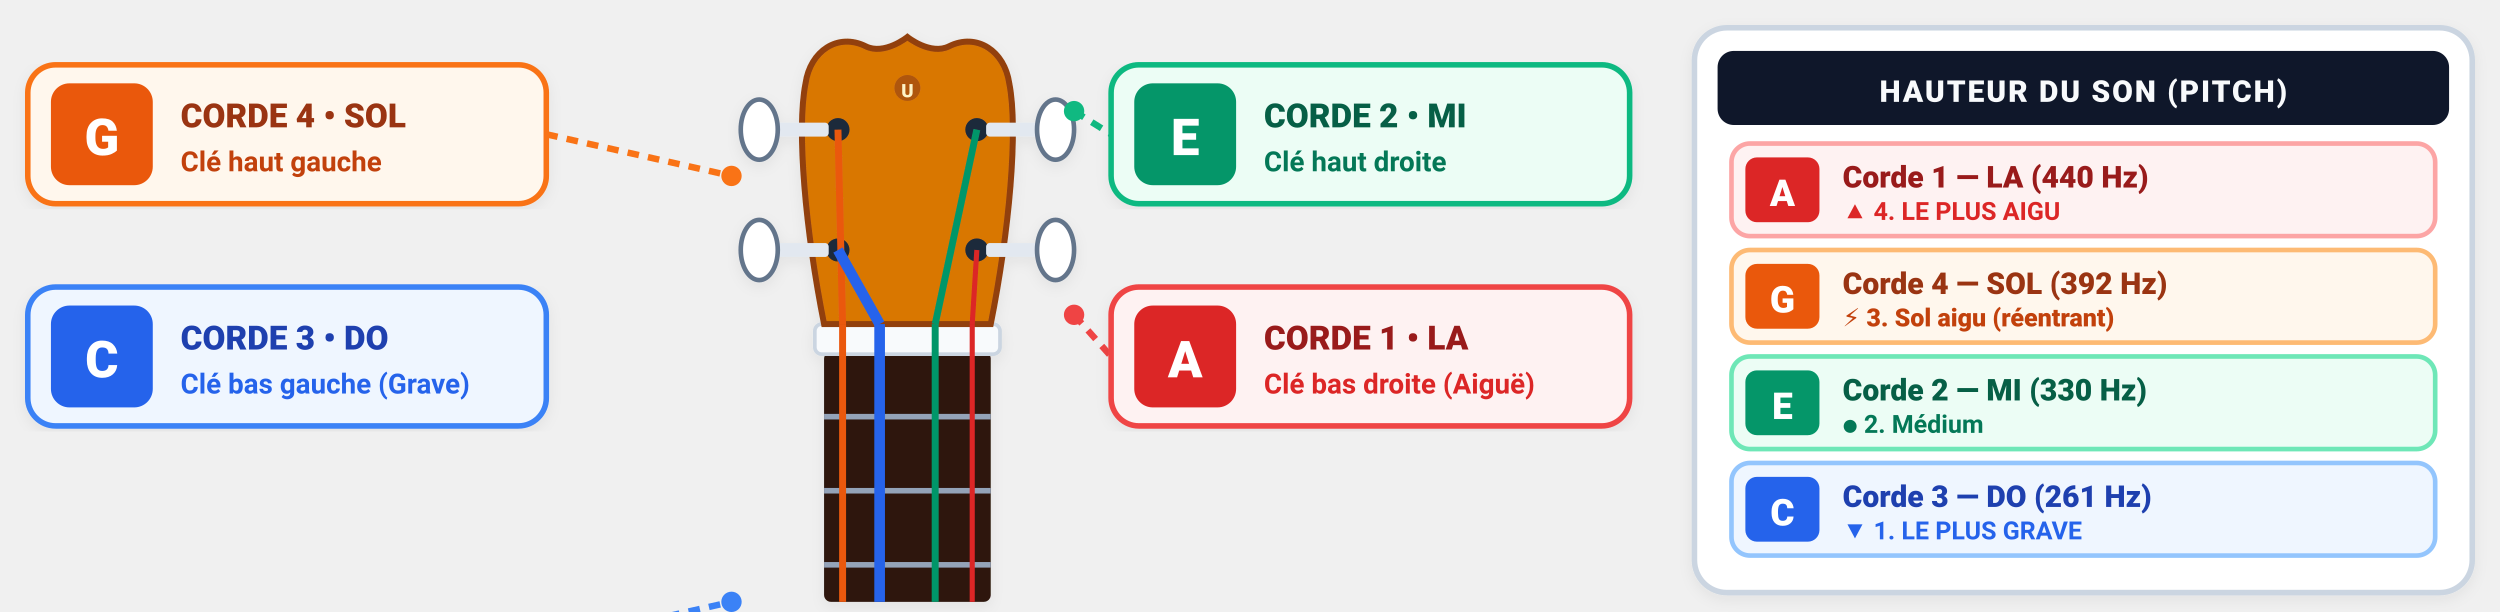
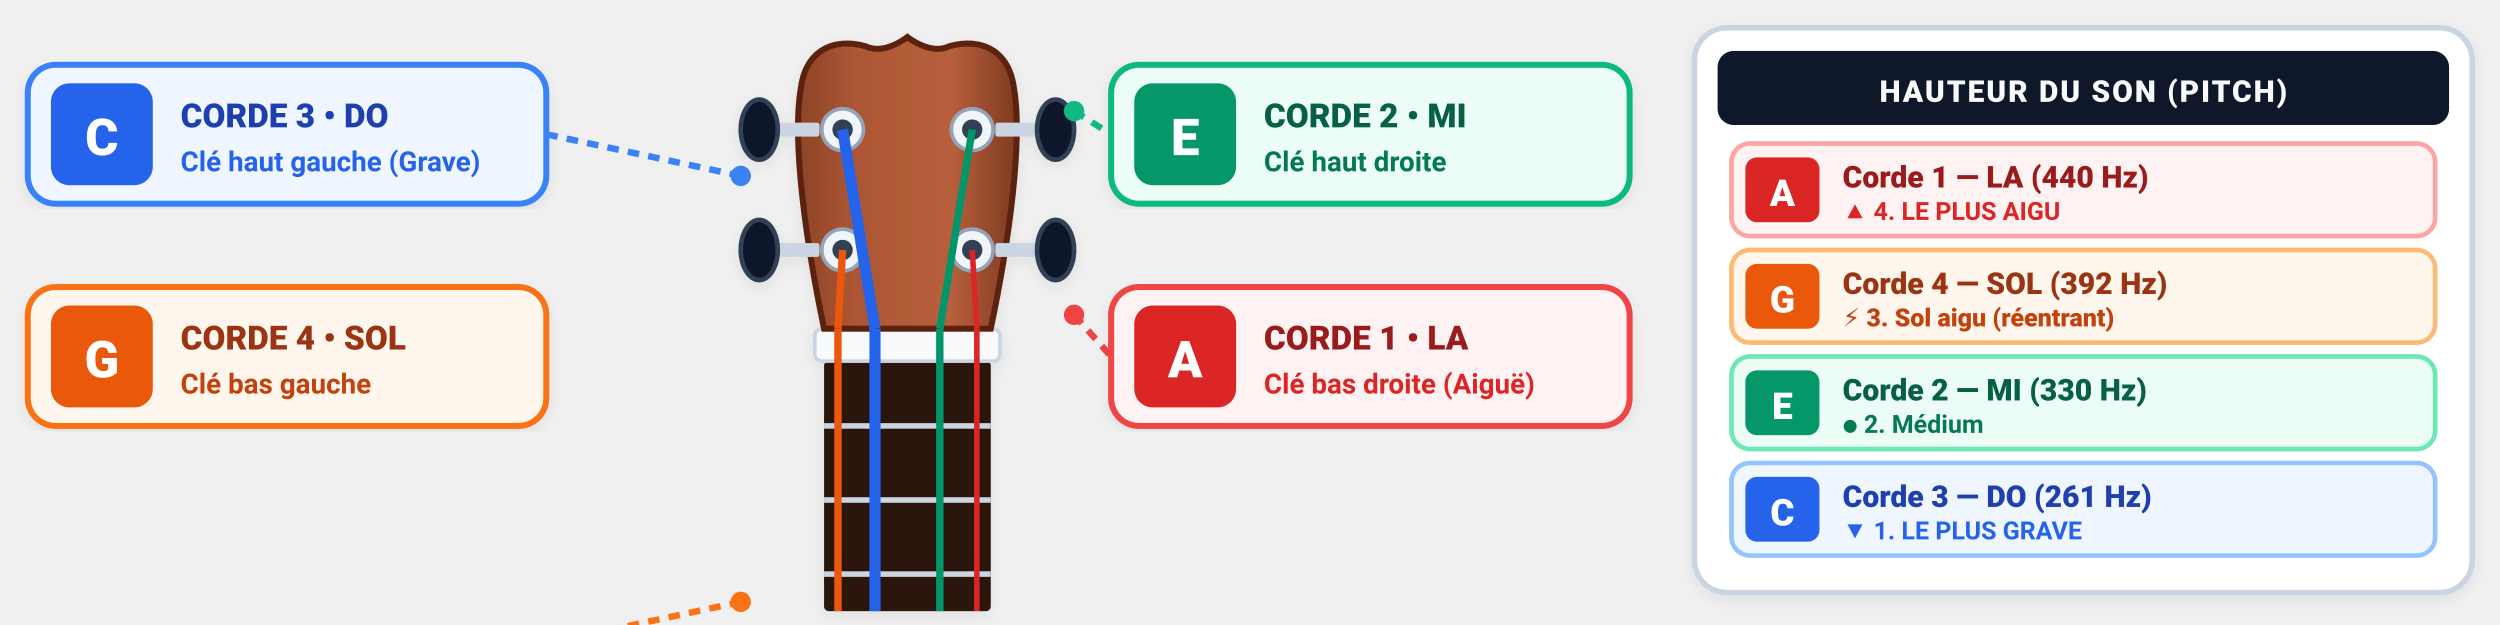
- <svg xmlns="http://www.w3.org/2000/svg" viewBox="0 0 540 132" width="100%" height="100%" style="display:block; margin:0 auto; font-family:-apple-system, BlinkMacSystemFont, 'Segoe UI', Roboto, Helvetica, Arial, sans-serif;">
+ <svg xmlns="http://www.w3.org/2000/svg" viewBox="0 0 540 135" width="100%" height="100%" style="display:block; margin:0 auto; font-family:-apple-system, BlinkMacSystemFont, 'Segoe UI', Roboto, Helvetica, Arial, sans-serif;">
  <defs>
-     <filter id="flatSoft" x="-4%" y="-4%" width="108%" height="108%">
-       <feDropShadow dx="0" dy="1" stdDeviation="1.5" flood-color="#0f172a" flood-opacity="0.06" />
+     <filter id="shadowFlat" x="-4%" y="-4%" width="108%" height="108%">
+       <feDropShadow dx="0" dy="1" stdDeviation="1.5" flood-color="#0f172a" flood-opacity="0.07" />
    </filter>
+     <linearGradient id="realWood" x1="0%" y1="0%" x2="100%" y2="0%">
+       <stop offset="0%" stop-color="#8c4427" />
+       <stop offset="25%" stop-color="#ab5634" />
+       <stop offset="70%" stop-color="#b85f3d" />
+       <stop offset="100%" stop-color="#7d3b20" />
+     </linearGradient>
  </defs>
  <g transform="translate(6, 14)">
-     <rect x="0" y="0" width="112" height="30" rx="6" fill="#fff7ed" stroke="#f97316" stroke-width="1.2" filter="url(#flatSoft)" />
+     <rect x="0" y="0" width="112" height="30" rx="6" fill="#eff6ff" stroke="#3b82f6" stroke-width="1.3" filter="url(#shadowFlat)" />
+     <rect x="5" y="4" width="22" height="22" rx="4" fill="#2563eb" />
+     <text x="16" y="19.5" text-anchor="middle" font-size="11" font-weight="900" fill="#ffffff">C</text>
+     <text x="33" y="13.5" font-size="7.2" font-weight="800" fill="#1e40af">CORDE 3 • DO</text>
+     <text x="33" y="23" font-size="6" font-weight="700" fill="#2563eb">Clé haut gauche (Grave)</text>
+     <line x1="112" y1="15" x2="154" y2="24" stroke="#3b82f6" stroke-width="1.4" stroke-dasharray="2.5,2" />
+     <circle cx="154" cy="24" r="2.2" fill="#3b82f6" />
+   </g>
+   <g transform="translate(6, 62)">
+     <rect x="0" y="0" width="112" height="30" rx="6" fill="#fff7ed" stroke="#f97316" stroke-width="1.3" filter="url(#shadowFlat)" />
    <rect x="5" y="4" width="22" height="22" rx="4" fill="#ea580c" />
    <text x="16" y="19.5" text-anchor="middle" font-size="11" font-weight="900" fill="#ffffff">G</text>
    <text x="33" y="13.5" font-size="7.2" font-weight="800" fill="#9a3412">CORDE 4 • SOL</text>
-     <text x="33" y="23" font-size="6" font-weight="600" fill="#c2410c">Clé haut gauche</text>
-     <line x1="112" y1="15" x2="152" y2="24" stroke="#f97316" stroke-width="1.4" stroke-dasharray="2.5,2" />
-     <circle cx="152" cy="24" r="2.2" fill="#f97316" />
+     <text x="33" y="23" font-size="6" font-weight="600" fill="#c2410c">Clé bas gauche</text>
+     <line x1="112" y1="15" x2="154" y2="6" stroke="#f97316" stroke-width="1.4" stroke-dasharray="2.5,2" transform="translate(0, 62)" />
+     <circle cx="154" cy="68" r="2.2" fill="#f97316" />
  </g>
-   <g transform="translate(6, 62)">
-     <rect x="0" y="0" width="112" height="30" rx="6" fill="#eff6ff" stroke="#3b82f6" stroke-width="1.2" filter="url(#flatSoft)" />
-     <rect x="5" y="4" width="22" height="22" rx="4" fill="#2563eb" />
-     <text x="16" y="19.5" text-anchor="middle" font-size="11" font-weight="900" fill="#ffffff">C</text>
-     <text x="33" y="13.5" font-size="7.2" font-weight="800" fill="#1e40af">CORDE 3 • DO</text>
-     <text x="33" y="23" font-size="6" font-weight="700" fill="#2563eb">Clé bas gauche (Grave)</text>
-     <line x1="112" y1="15" x2="152" y2="6" stroke="#3b82f6" stroke-width="1.4" stroke-dasharray="2.5,2" transform="translate(0, 62)" />
-     <circle cx="152" cy="68" r="2.2" fill="#3b82f6" />
-   </g>
-   <g transform="translate(160, 4)" filter="url(#flatSoft)">
-     <rect x="18" y="72" width="36" height="54" fill="#2e190e" rx="1.5" />
-     <line x1="18" y1="86" x2="54" y2="86" stroke="#94a3b8" stroke-width="1.2" />
-     <line x1="18" y1="102" x2="54" y2="102" stroke="#94a3b8" stroke-width="1.2" />
-     <line x1="18" y1="118" x2="54" y2="118" stroke="#94a3b8" stroke-width="1.2" />
-     <rect x="16" y="66" width="40" height="6.5" fill="#f8fafc" stroke="#cbd5e1" stroke-width="0.8" rx="1.5" />
-     <path d="M 18,66               C 14,46 12,24 14,14               C 15,7 21,3 27,6               C 31,8 36,4 36,4               C 36,4 41,8 45,6               C 51,3 57,7 58,14               C 60,24 58,46 54,66 Z" fill="#d97706" stroke="#92400e" stroke-width="1.3" />
-     <circle cx="36" cy="15" r="2.8" fill="#92400e" opacity="0.6" />
-     <text x="36" y="17" text-anchor="middle" font-size="4" font-weight="900" fill="#fef3c7">U</text>
-     <circle cx="21" cy="24" r="2.5" fill="#1e293b" />
-     <circle cx="21" cy="50" r="2.5" fill="#1e293b" />
-     <circle cx="51" cy="24" r="2.5" fill="#1e293b" />
-     <circle cx="51" cy="50" r="2.5" fill="#1e293b" />
-     <rect x="5" y="22.5" width="14" height="3" fill="#e2e8f0" rx="0.8" />
-     <ellipse cx="4" cy="24" rx="4" ry="6.5" fill="#ffffff" stroke="#64748b" stroke-width="1" />
-     <rect x="5" y="48.5" width="14" height="3" fill="#e2e8f0" rx="0.8" />
-     <ellipse cx="4" cy="50" rx="4" ry="6.5" fill="#ffffff" stroke="#64748b" stroke-width="1" />
-     <rect x="53" y="22.5" width="14" height="3" fill="#e2e8f0" rx="0.8" />
-     <ellipse cx="68" cy="24" rx="4" ry="6.5" fill="#ffffff" stroke="#64748b" stroke-width="1" />
-     <rect x="53" y="48.5" width="14" height="3" fill="#e2e8f0" rx="0.8" />
-     <ellipse cx="68" cy="50" rx="4" ry="6.5" fill="#ffffff" stroke="#64748b" stroke-width="1" />
-     <line x1="21" y1="24" x2="22" y2="66" stroke="#ea580c" stroke-width="1.5" />
-     <line x1="22" y1="66" x2="22" y2="126" stroke="#ea580c" stroke-width="1.5" />
-     <line x1="21" y1="50" x2="30" y2="66" stroke="#2563eb" stroke-width="2.3" />
-     <line x1="30" y1="66" x2="30" y2="126" stroke="#2563eb" stroke-width="2.3" />
-     <line x1="51" y1="24" x2="42" y2="66" stroke="#059669" stroke-width="1.5" />
-     <line x1="42" y1="66" x2="42" y2="126" stroke="#059669" stroke-width="1.5" />
-     <line x1="51" y1="50" x2="50" y2="66" stroke="#dc2626" stroke-width="1.1" />
-     <line x1="50" y1="66" x2="50" y2="126" stroke="#dc2626" stroke-width="1.1" />
+   <g transform="translate(160, 4)" filter="url(#shadowFlat)">
+     <rect x="18" y="74" width="36" height="54" fill="#291811" rx="1" />
+     <line x1="18" y1="88" x2="54" y2="88" stroke="#cbd5e1" stroke-width="1.2" />
+     <line x1="18" y1="104" x2="54" y2="104" stroke="#cbd5e1" stroke-width="1.2" />
+     <line x1="18" y1="120" x2="54" y2="120" stroke="#cbd5e1" stroke-width="1.2" />
+     <rect x="16" y="67" width="40" height="7" fill="#f8fafc" stroke="#cbd5e1" stroke-width="0.8" rx="1.5" />
+     <path d="M 18,67               C 14,48 11,26 13,15               C 14,7 20,4 27,6               C 31,8 36,4 36,4               C 36,4 41,8 45,6               C 52,4 58,7 59,15               C 61,26 58,48 54,67 Z" fill="url(#realWood)" stroke="#5c2411" stroke-width="1.3" />
+     <circle cx="22" cy="24" r="4.5" fill="#f1f5f9" stroke="#94a3b8" stroke-width="0.8" />
+     <circle cx="22" cy="24" r="2.2" fill="#334155" />
+     <rect x="4" y="22.5" width="13" height="3" fill="#cbd5e1" rx="0.5" />
+     <ellipse cx="4" cy="24" rx="4" ry="6.5" fill="#0f172a" stroke="#334155" stroke-width="1" />
+     <circle cx="22" cy="50" r="4.5" fill="#f1f5f9" stroke="#94a3b8" stroke-width="0.8" />
+     <circle cx="22" cy="50" r="2.2" fill="#334155" />
+     <rect x="4" y="48.5" width="13" height="3" fill="#cbd5e1" rx="0.5" />
+     <ellipse cx="4" cy="50" rx="4" ry="6.5" fill="#0f172a" stroke="#334155" stroke-width="1" />
+     <circle cx="50" cy="24" r="4.5" fill="#f1f5f9" stroke="#94a3b8" stroke-width="0.8" />
+     <circle cx="50" cy="24" r="2.2" fill="#334155" />
+     <rect x="55" y="22.5" width="13" height="3" fill="#cbd5e1" rx="0.5" />
+     <ellipse cx="68" cy="24" rx="4" ry="6.5" fill="#0f172a" stroke="#334155" stroke-width="1" />
+     <circle cx="50" cy="50" r="4.5" fill="#f1f5f9" stroke="#94a3b8" stroke-width="0.8" />
+     <circle cx="50" cy="50" r="2.2" fill="#334155" />
+     <rect x="55" y="48.5" width="13" height="3" fill="#cbd5e1" rx="0.5" />
+     <ellipse cx="68" cy="50" rx="4" ry="6.5" fill="#0f172a" stroke="#334155" stroke-width="1" />
+     <line x1="22" y1="50" x2="21" y2="67" stroke="#ea580c" stroke-width="1.6" />
+     <line x1="21" y1="67" x2="21" y2="128" stroke="#ea580c" stroke-width="1.6" />
+     <line x1="22" y1="24" x2="29" y2="67" stroke="#2563eb" stroke-width="2.4" />
+     <line x1="29" y1="67" x2="29" y2="128" stroke="#2563eb" stroke-width="2.4" />
+     <line x1="50" y1="24" x2="43" y2="67" stroke="#059669" stroke-width="1.6" />
+     <line x1="43" y1="67" x2="43" y2="128" stroke="#059669" stroke-width="1.6" />
+     <line x1="50" y1="50" x2="51" y2="67" stroke="#dc2626" stroke-width="1.2" />
+     <line x1="51" y1="67" x2="51" y2="128" stroke="#dc2626" stroke-width="1.2" />
  </g>
  <g transform="translate(240, 14)">
    <line x1="-8" y1="10" x2="0" y2="15" stroke="#10b981" stroke-width="1.4" stroke-dasharray="2.5,2" />
    <circle cx="-8" cy="10" r="2.2" fill="#10b981" />
-     <rect x="0" y="0" width="112" height="30" rx="6" fill="#ecfdf5" stroke="#10b981" stroke-width="1.2" filter="url(#flatSoft)" />
+     <rect x="0" y="0" width="112" height="30" rx="6" fill="#ecfdf5" stroke="#10b981" stroke-width="1.3" filter="url(#shadowFlat)" />
    <rect x="5" y="4" width="22" height="22" rx="4" fill="#059669" />
    <text x="16" y="19.5" text-anchor="middle" font-size="11" font-weight="900" fill="#ffffff">E</text>
    <text x="33" y="13.5" font-size="7.2" font-weight="800" fill="#065f46">CORDE 2 • MI</text>
    <text x="33" y="23" font-size="6" font-weight="600" fill="#047857">Clé haut droite</text>
  </g>
  <g transform="translate(240, 62)">
    <line x1="-8" y1="6" x2="0" y2="15" stroke="#ef4444" stroke-width="1.4" stroke-dasharray="2.5,2" />
    <circle cx="-8" cy="6" r="2.2" fill="#ef4444" />
-     <rect x="0" y="0" width="112" height="30" rx="6" fill="#fef2f2" stroke="#ef4444" stroke-width="1.2" filter="url(#flatSoft)" />
+     <rect x="0" y="0" width="112" height="30" rx="6" fill="#fef2f2" stroke="#ef4444" stroke-width="1.3" filter="url(#shadowFlat)" />
    <rect x="5" y="4" width="22" height="22" rx="4" fill="#dc2626" />
    <text x="16" y="19.5" text-anchor="middle" font-size="11" font-weight="900" fill="#ffffff">A</text>
    <text x="33" y="13.5" font-size="7.2" font-weight="800" fill="#991b1b">CORDE 1 • LA</text>
    <text x="33" y="23" font-size="6" font-weight="700" fill="#dc2626">Clé bas droite (Aiguë)</text>
  </g>
  <g transform="translate(366, 6)">
-     <rect x="0" y="0" width="168" height="122" rx="7" fill="#ffffff" stroke="#cbd5e1" stroke-width="1.2" filter="url(#flatSoft)" />
+     <rect x="0" y="0" width="168" height="122" rx="7" fill="#ffffff" stroke="#cbd5e1" stroke-width="1.2" filter="url(#shadowFlat)" />
    <rect x="5" y="5" width="158" height="16" rx="3.5" fill="#0f172a" />
    <text x="84" y="16" text-anchor="middle" font-size="6.5" font-weight="800" fill="#f8fafc" letter-spacing="0.4">HAUTEUR DU SON (PITCH)</text>
    <g transform="translate(8, 25)">
      <rect x="0" y="0" width="152" height="20" rx="4" fill="#fef2f2" stroke="#fca5a5" stroke-width="1" />
      <rect x="3" y="3" width="16" height="14" rx="2.5" fill="#dc2626" />
      <text x="11" y="13.5" text-anchor="middle" font-size="8" font-weight="900" fill="#ffffff">A</text>
      <text x="24" y="9.5" font-size="6.5" font-weight="800" fill="#991b1b">Corde 1 — LA (440 Hz)</text>
      <text x="24" y="16.5" font-size="5.4" font-weight="700" fill="#dc2626">▲ 4. LE PLUS AIGU</text>
    </g>
    <g transform="translate(8, 48)">
      <rect x="0" y="0" width="152" height="20" rx="4" fill="#fff7ed" stroke="#fdba74" stroke-width="1" />
      <rect x="3" y="3" width="16" height="14" rx="2.5" fill="#ea580c" />
      <text x="11" y="13.5" text-anchor="middle" font-size="8" font-weight="900" fill="#ffffff">G</text>
      <text x="24" y="9.5" font-size="6.5" font-weight="800" fill="#9a3412">Corde 4 — SOL (392 Hz)</text>
      <text x="24" y="16.5" font-size="5.4" font-weight="800" fill="#c2410c">⚡ 3. Sol aigu (réentrant)</text>
    </g>
    <g transform="translate(8, 71)">
      <rect x="0" y="0" width="152" height="20" rx="4" fill="#ecfdf5" stroke="#6ee7b7" stroke-width="1" />
      <rect x="3" y="3" width="16" height="14" rx="2.5" fill="#059669" />
      <text x="11" y="13.5" text-anchor="middle" font-size="8" font-weight="900" fill="#ffffff">E</text>
      <text x="24" y="9.5" font-size="6.5" font-weight="800" fill="#065f46">Corde 2 — MI (330 Hz)</text>
      <text x="24" y="16.5" font-size="5.4" font-weight="600" fill="#047857">● 2. Médium</text>
    </g>
    <g transform="translate(8, 94)">
      <rect x="0" y="0" width="152" height="20" rx="4" fill="#eff6ff" stroke="#93c5fd" stroke-width="1" />
      <rect x="3" y="3" width="16" height="14" rx="2.5" fill="#2563eb" />
      <text x="11" y="13.5" text-anchor="middle" font-size="8" font-weight="900" fill="#ffffff">C</text>
      <text x="24" y="9.5" font-size="6.5" font-weight="800" fill="#1e40af">Corde 3 — DO (261 Hz)</text>
      <text x="24" y="16.5" font-size="5.4" font-weight="700" fill="#2563eb">▼ 1. LE PLUS GRAVE</text>
    </g>
  </g>
</svg>
